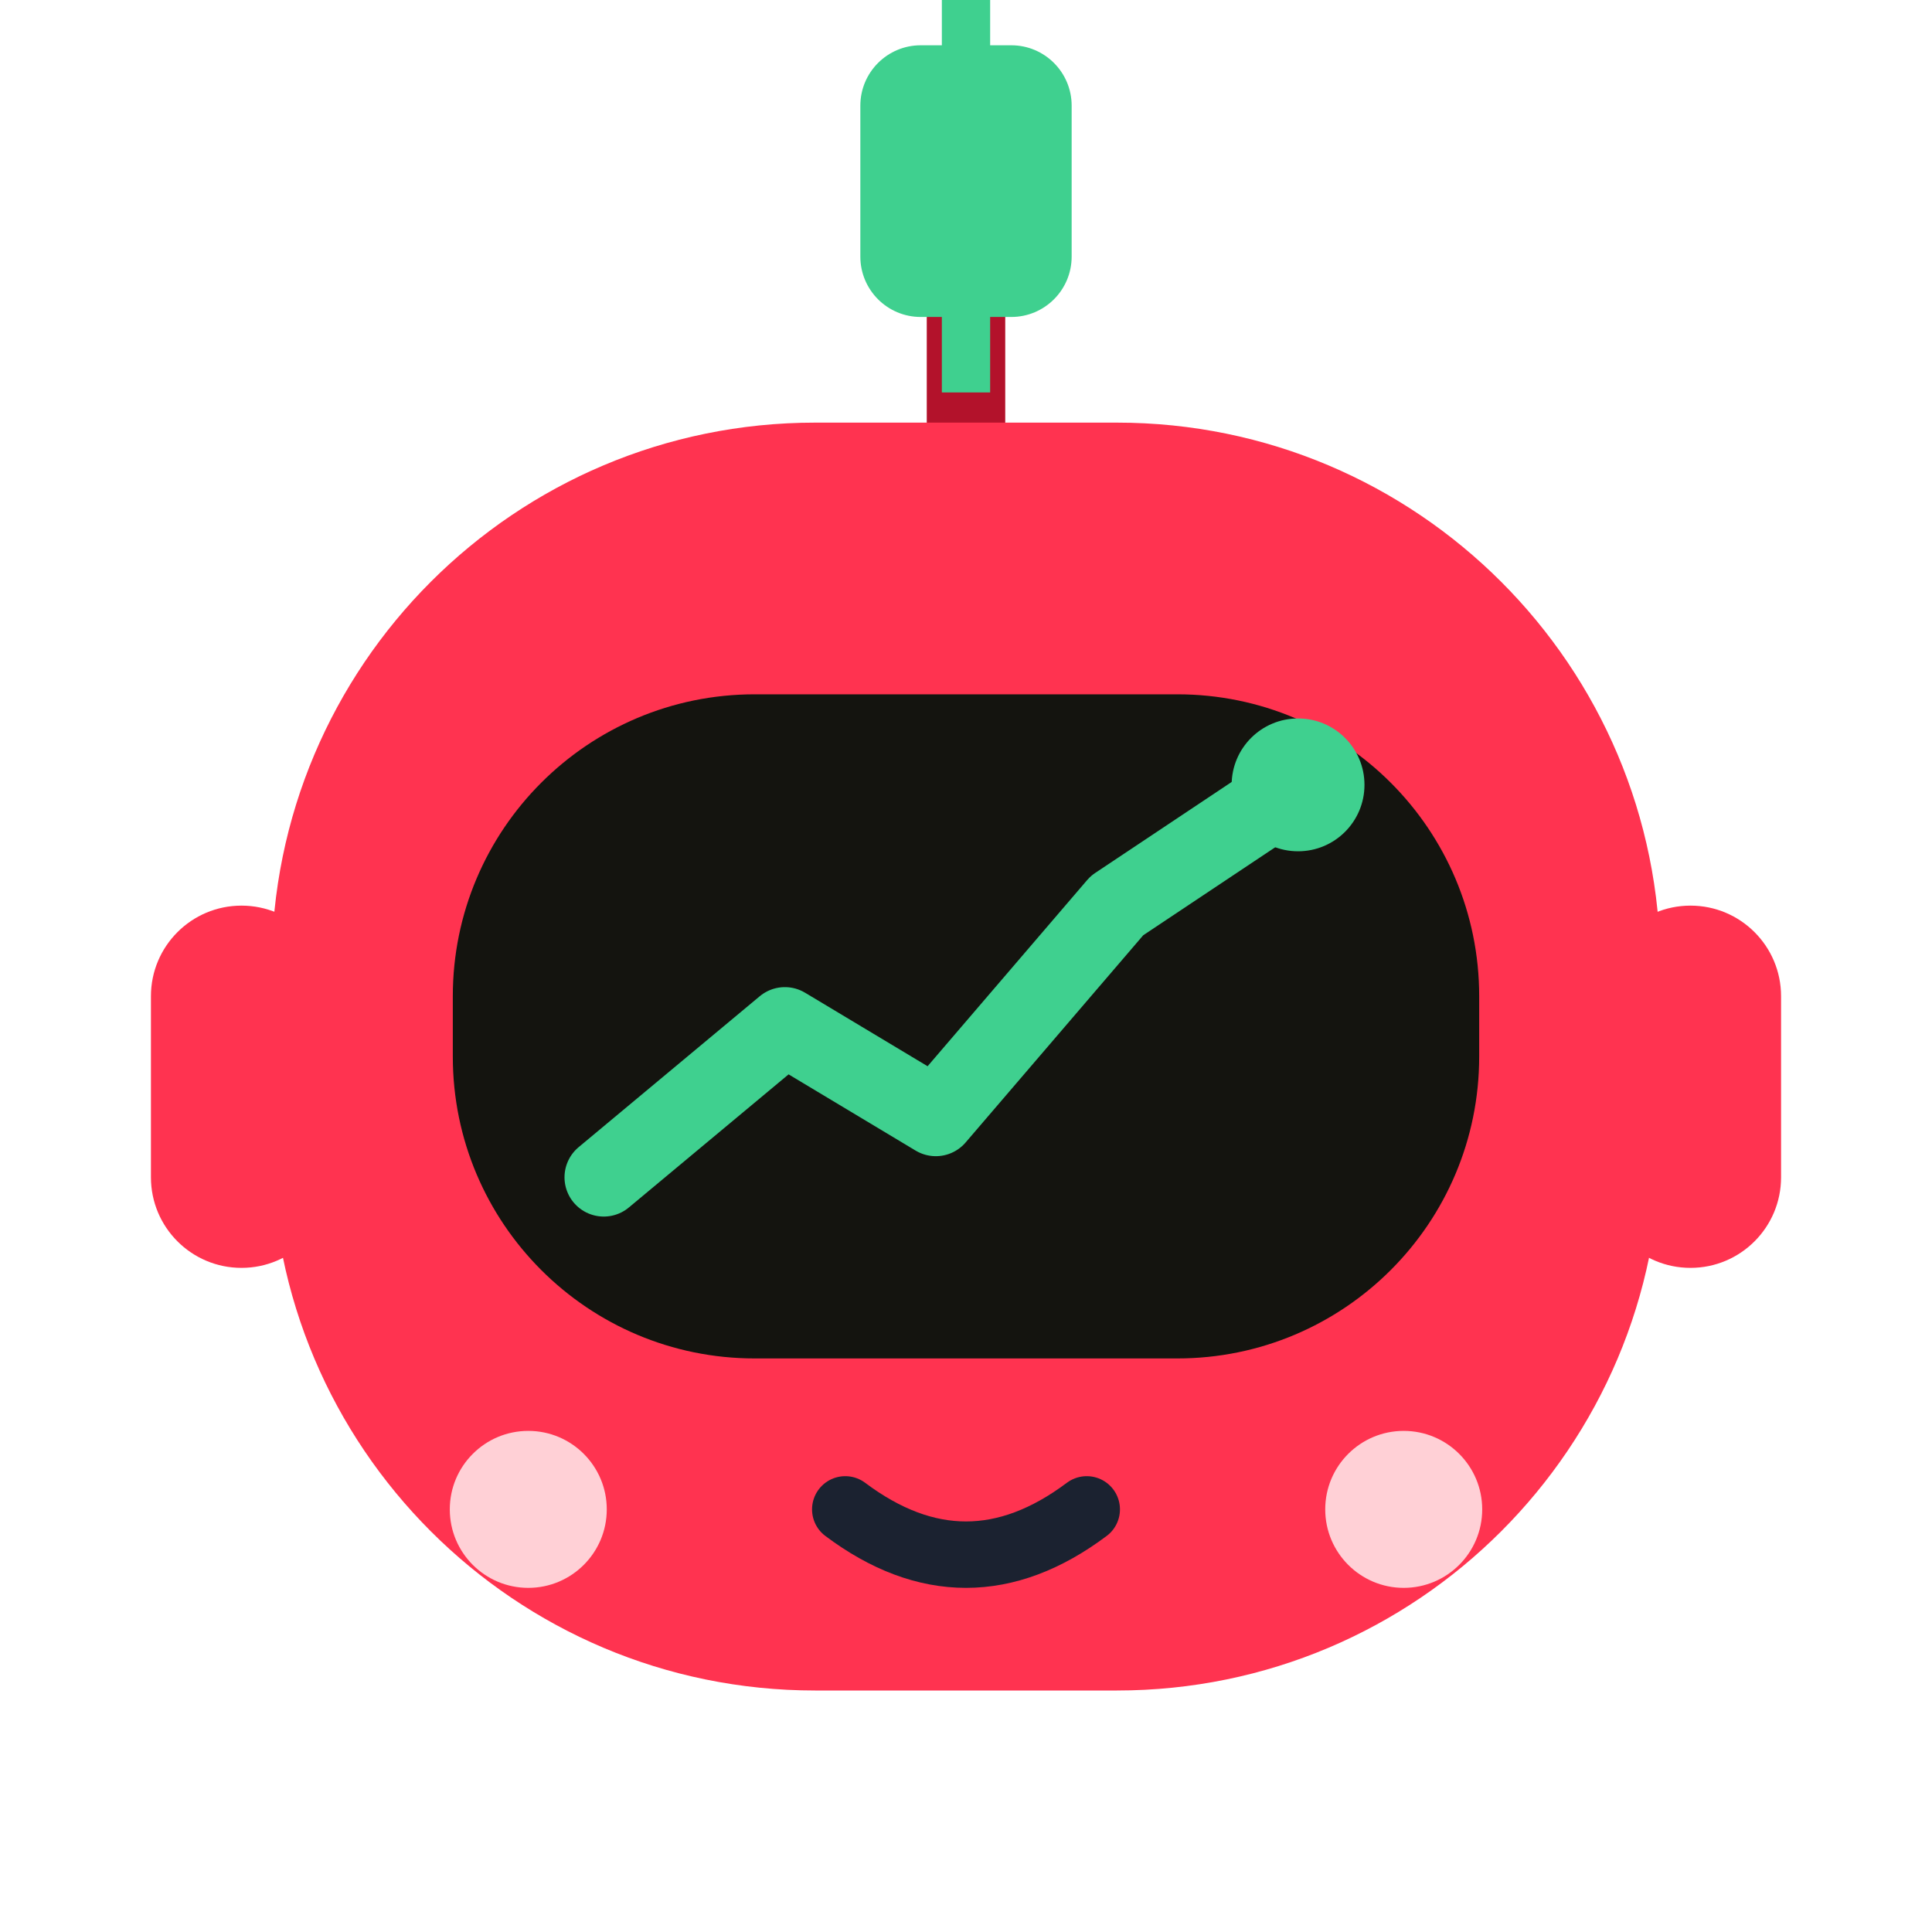
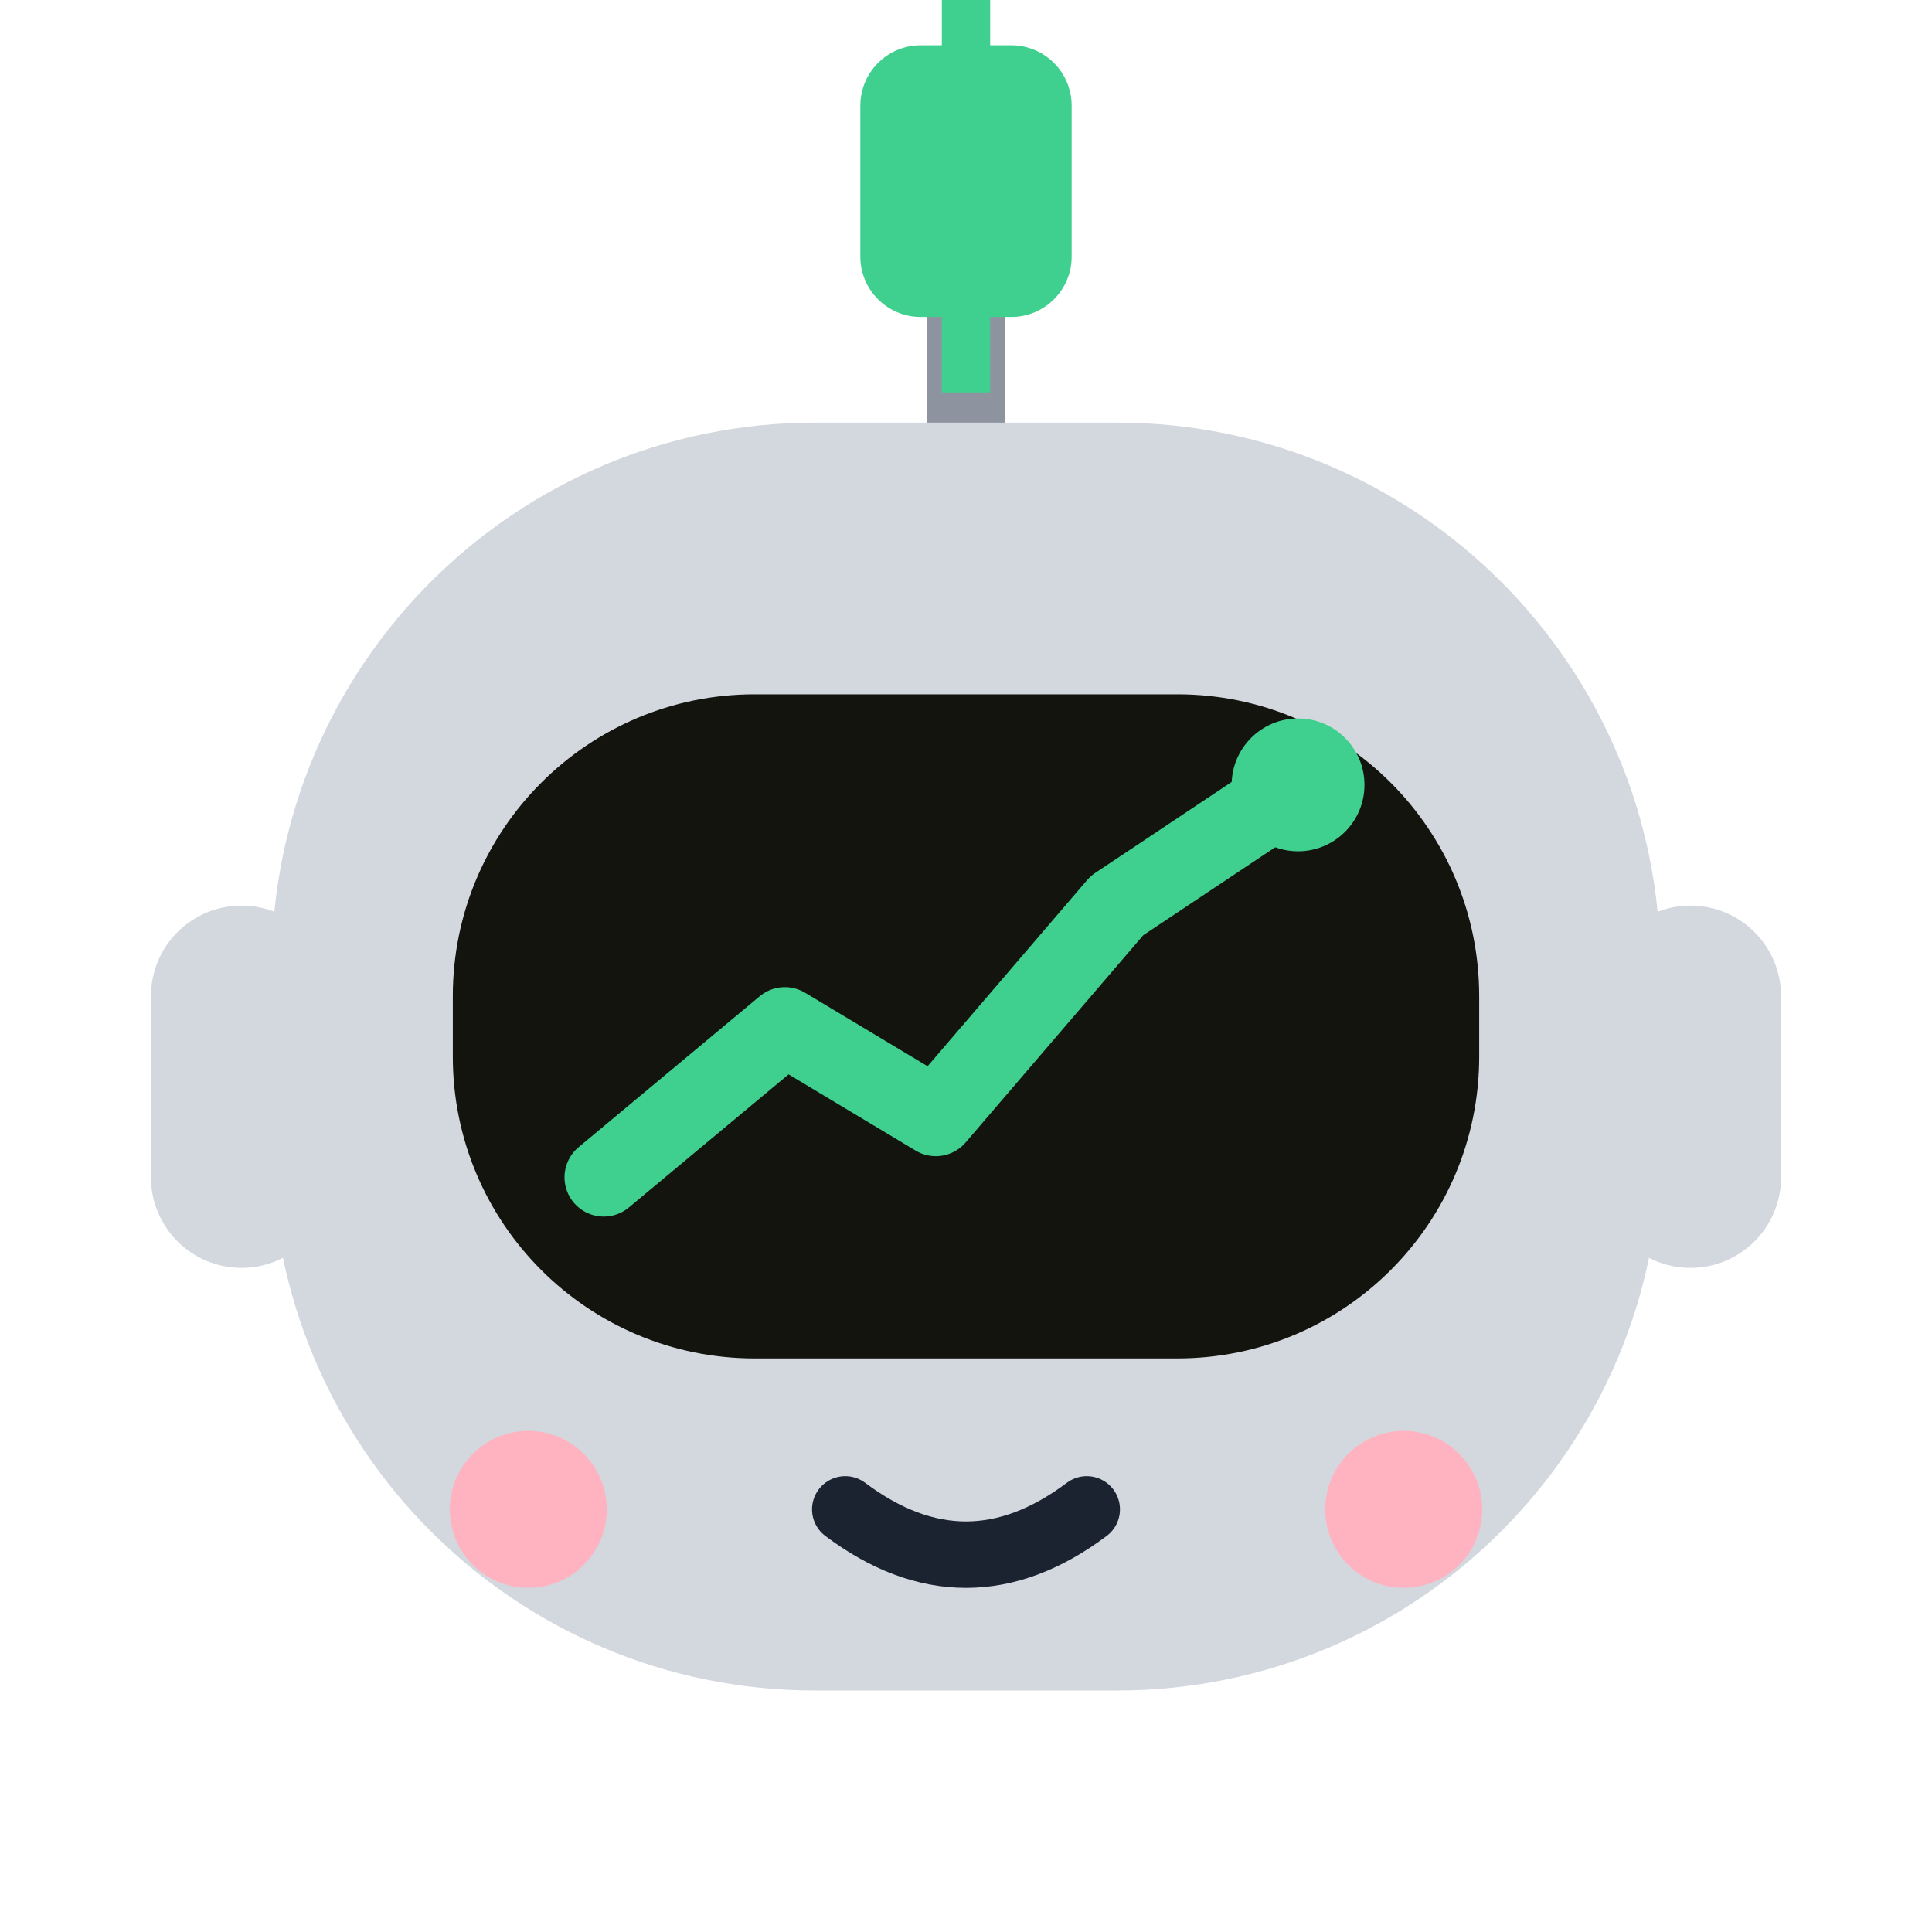
<svg xmlns="http://www.w3.org/2000/svg" viewBox="0 0 64 64" width="64" height="64">
-   <path d="M32 15V8" stroke="#b3122b" stroke-width="2.6" stroke-linecap="round" />
+   <path d="M32 15V8" stroke="#8e949f" stroke-width="2.6" stroke-linecap="round" />
  <rect x="28.5" y="1.5" width="7" height="9" rx="2" fill="#3fd08f" />
  <path d="M32 0v2M32 10v3" stroke="#3fd08f" stroke-width="1.6" />
-   <rect x="5" y="30" width="6" height="12" rx="3" fill="#ff3350" />
-   <rect x="53" y="30" width="6" height="12" rx="3" fill="#ff3350" />
-   <rect x="9" y="14" width="46" height="42" rx="18" fill="#ff3350" />
+   <rect x="5" y="30" width="6" height="12" rx="3" fill="#d3d7de" />
+   <rect x="53" y="30" width="6" height="12" rx="3" fill="#d3d7de" />
+   <rect x="9" y="14" width="46" height="42" rx="18" fill="#d3d7de" />
  <rect x="15" y="23" width="34" height="22" rx="10" fill="#14140f" />
  <path d="M20 39l6-5 5 3 6-7 6-4" fill="none" stroke="#3fd08f" stroke-width="2.6" stroke-linecap="round" stroke-linejoin="round" />
  <circle cx="43" cy="26" r="2.2" fill="#3fd08f" />
-   <circle cx="17.5" cy="50" r="2.6" fill="#ffd0d6" />
-   <circle cx="46.5" cy="50" r="2.6" fill="#ffd0d6" />
+   <circle cx="17.5" cy="50" r="2.6" fill="#ffb3c1" />
+   <circle cx="46.5" cy="50" r="2.6" fill="#ffb3c1" />
  <path d="M28 50q4 3 8 0" fill="none" stroke="#1b2230" stroke-width="2.2" stroke-linecap="round" />
</svg>
